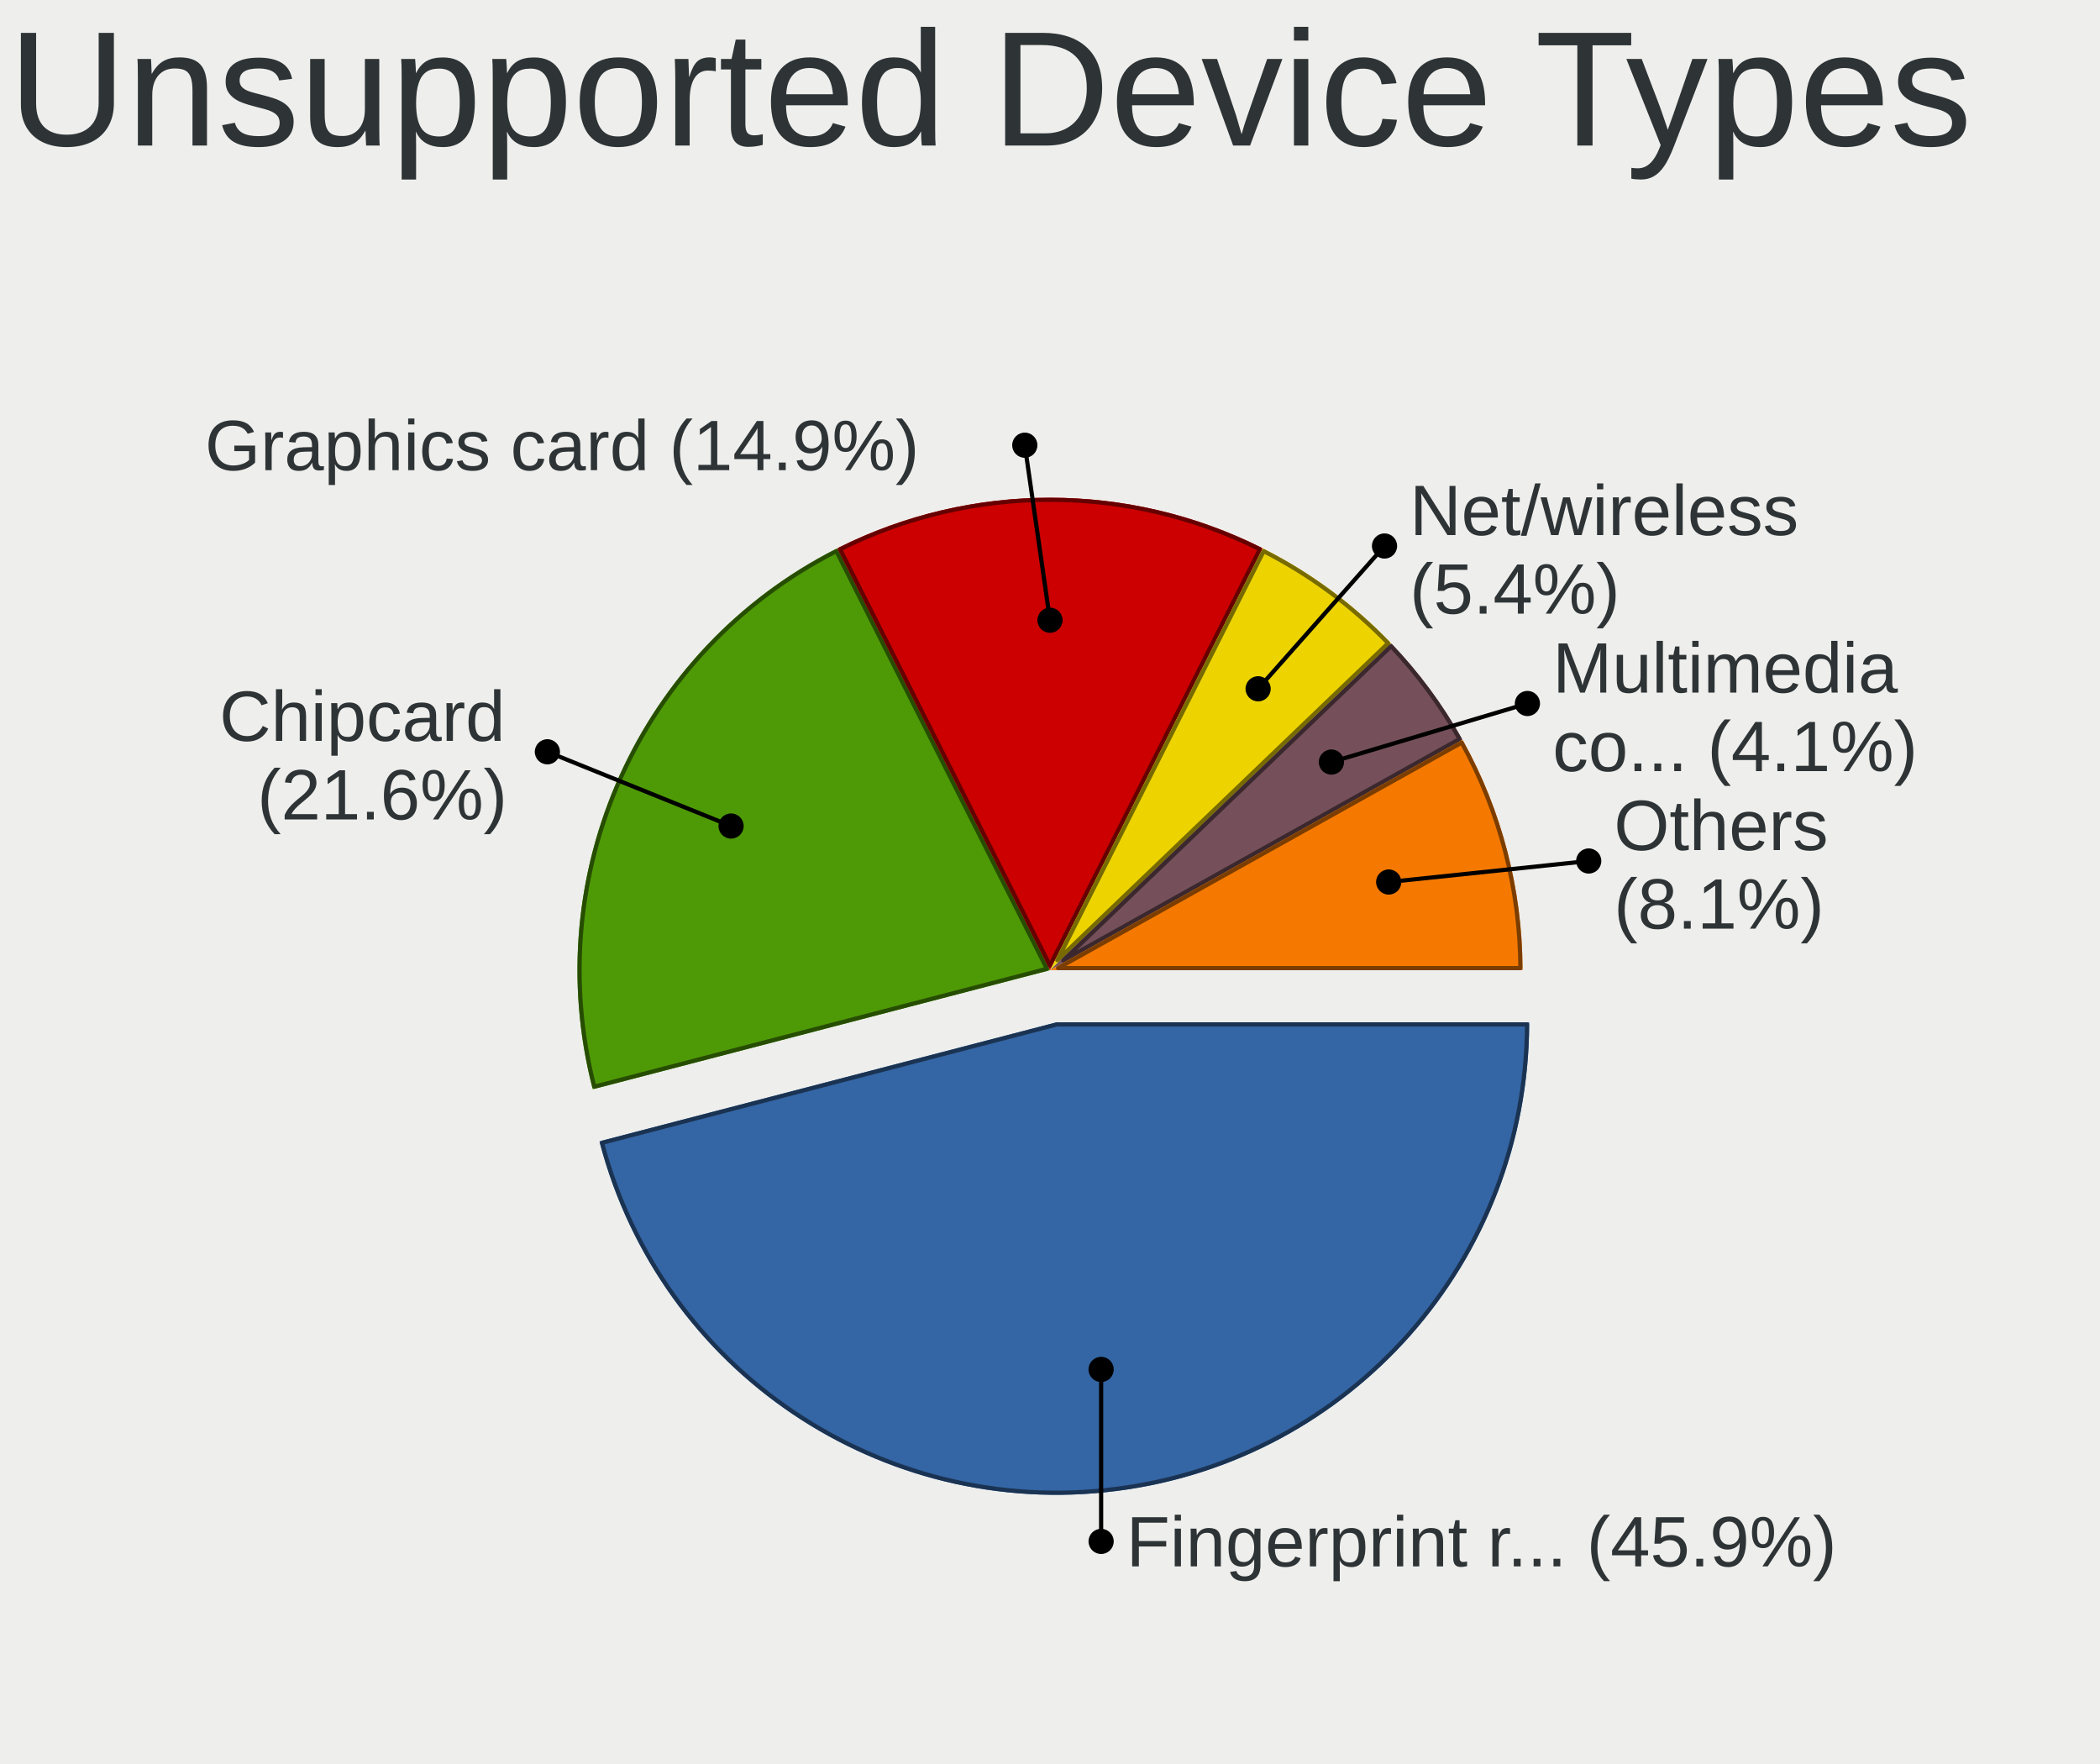
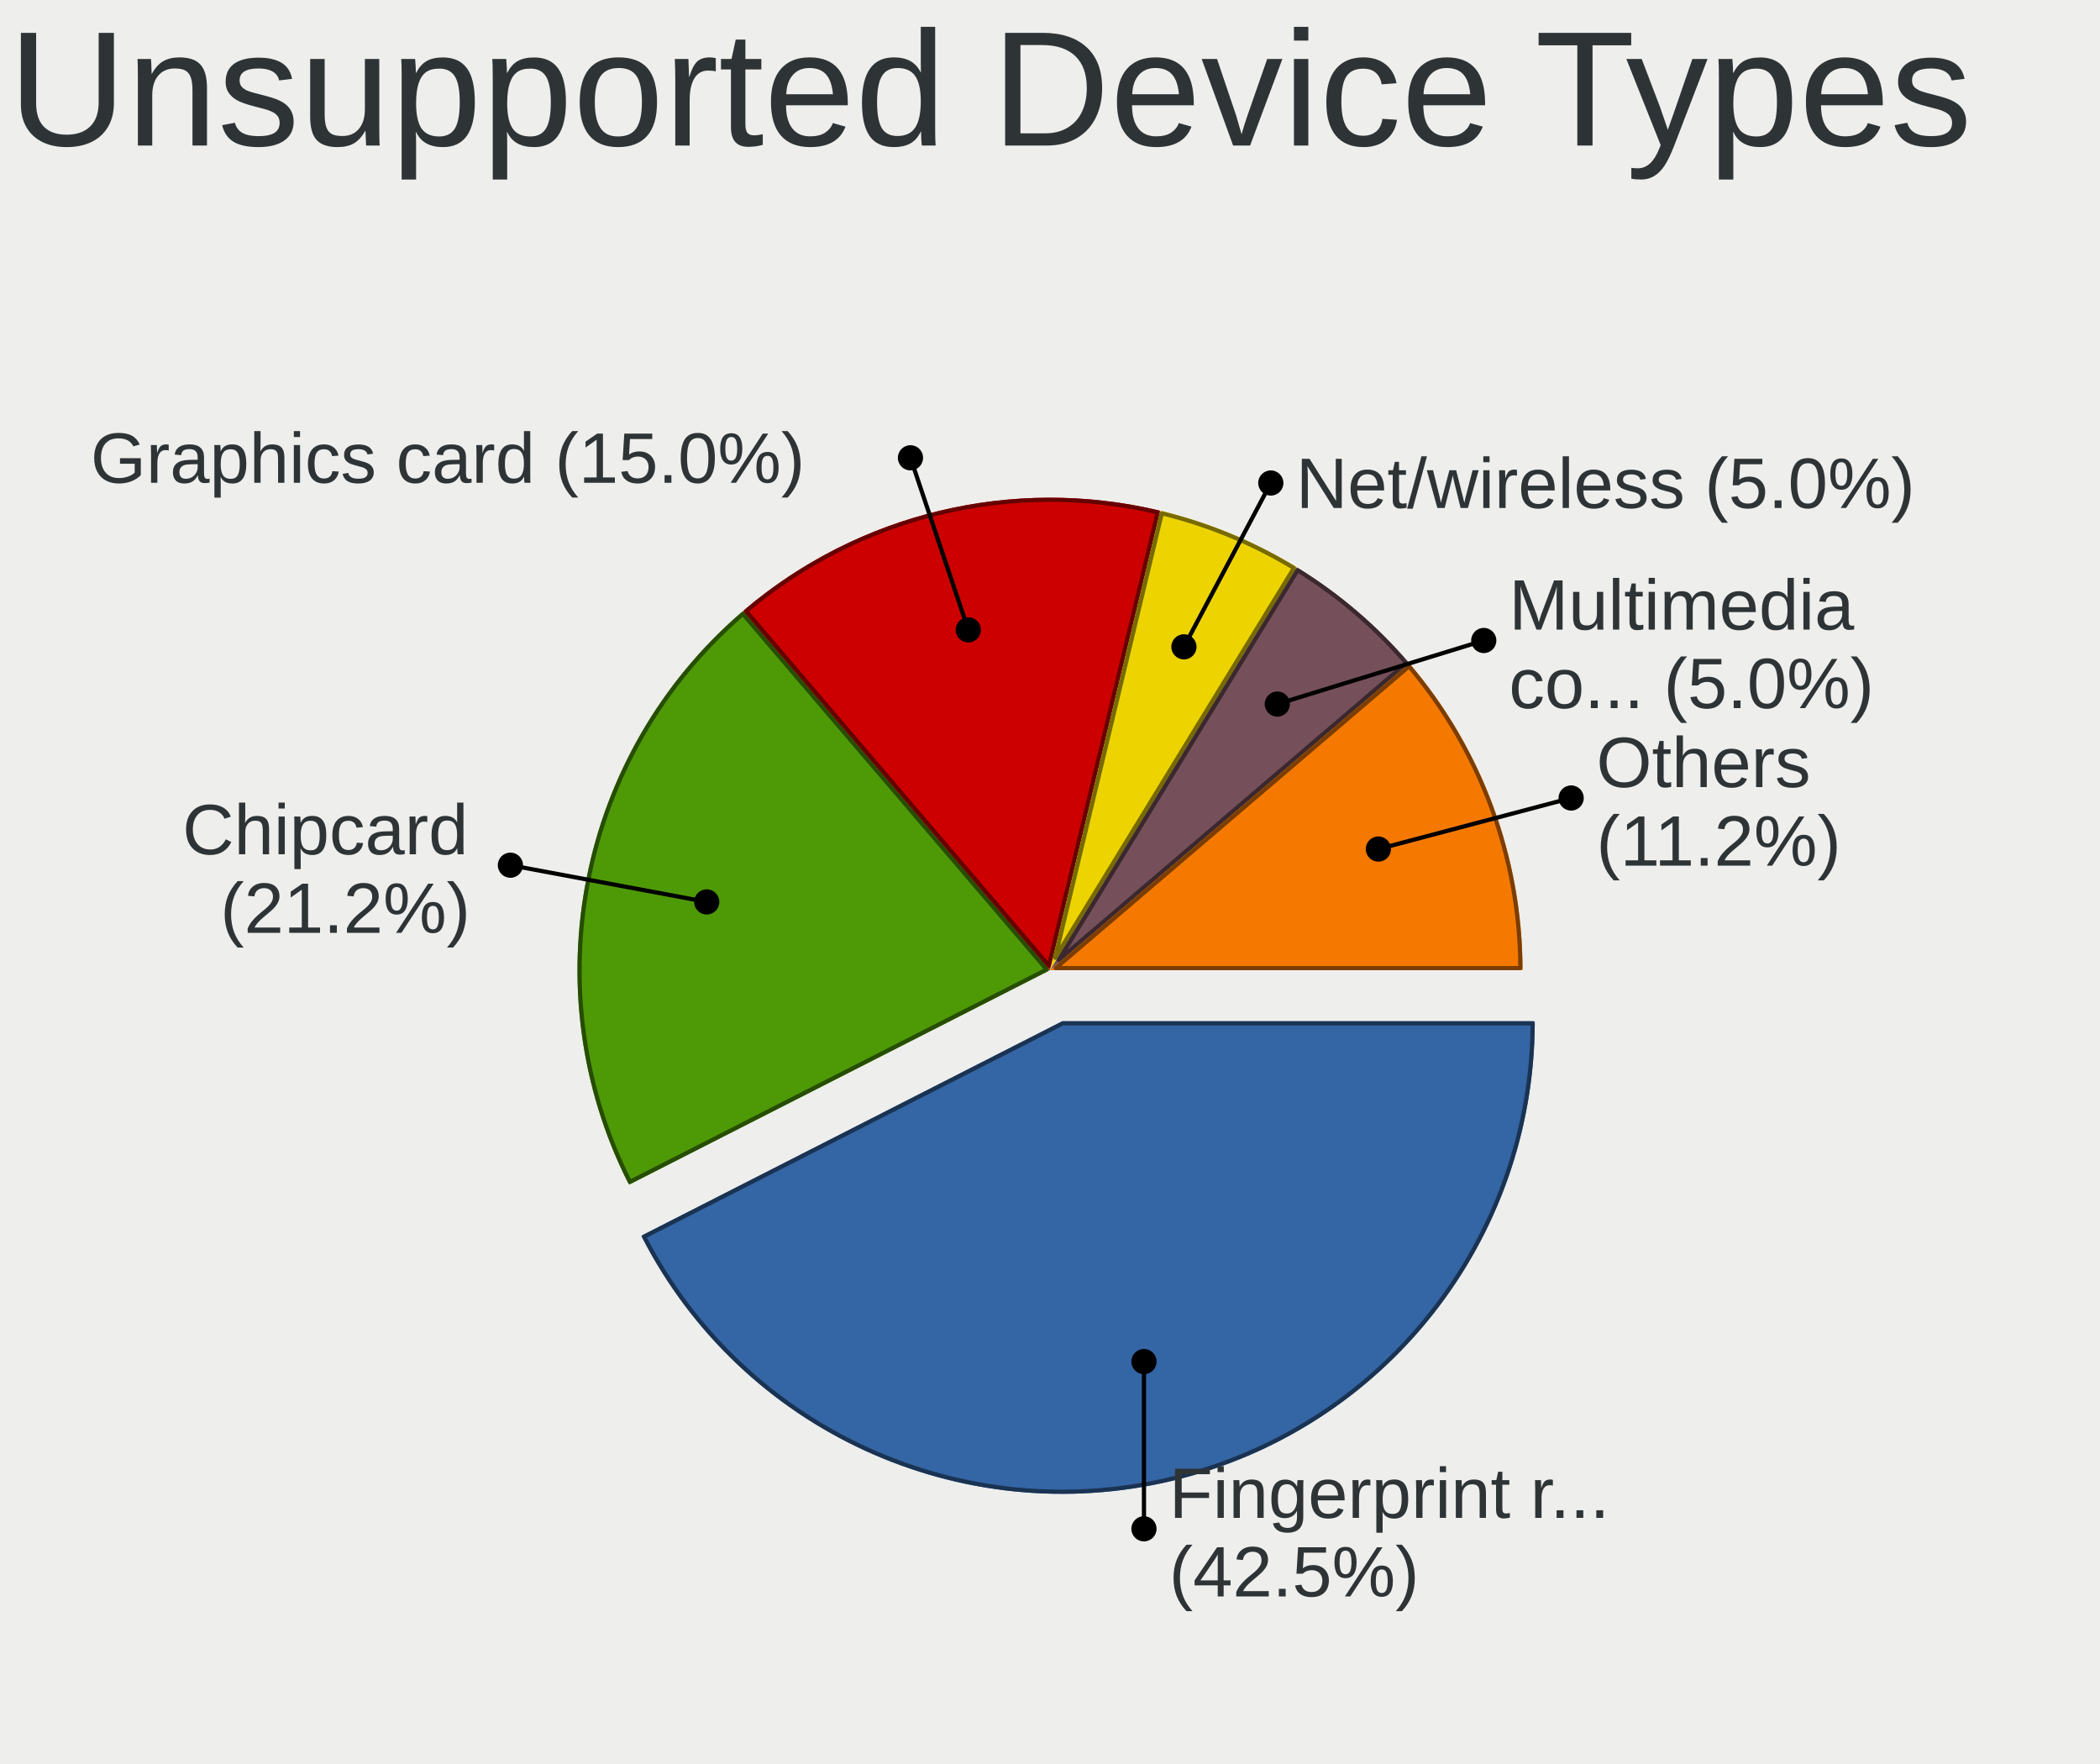
<svg xmlns="http://www.w3.org/2000/svg" width="500" height="420" version="1.0" id="ezcGraph">
  <defs />
  <g id="ezcGraphChart" color-rendering="optimizeQuality" shape-rendering="geometricPrecision" text-rendering="optimizeLegibility">
    <path d=" M 0,420 L 0,0 L 500,0 L 500,420 L 0,420 z " style="fill: #eeeeec; fill-opacity: 1.00; stroke: none;" id="ezcGraphPolygon_1" />
    <path d=" M 0,42 L 0,0 L 500,0 L 500,42 L 0,42 z " style="fill: #000000; fill-opacity: 0.00; stroke: none;" id="ezcGraphPolygon_2" />
-     <path d="M 251.59,243.40 L 364.09,243.40 A 112.50,112.50 0 0,1 142.72,271.75 z" style="fill: #3465a4; fill-opacity: 1.00; stroke: none; cursor: pointer;" id="ezcGraphCircleSector_4" />
-     <path d="M 251.65,243.90 L 363.59,243.90 A 112.00,112.00 0 0,1 143.33,272.10 z" style="fill: none; stroke: #1a3352; stroke-width: 1; stroke-opacity: 1.00; stroke-linecap: round; stroke-linejoin: round;" id="ezcGraphCircleSector_5" />
-     <path d="M 250.00,231.00 L 141.13,259.35 A 112.50,112.50 0 0,1 199.35,130.55 z" style="fill: #4e9a06; fill-opacity: 1.00; stroke: none; cursor: pointer;" id="ezcGraphCircleSector_6" />
-     <path d="M 249.27,230.67 L 141.49,258.74 A 112.00,112.00 0 0,1 199.13,131.22 z" style="fill: none; stroke: #274d03; stroke-width: 1; stroke-opacity: 1.00; stroke-linecap: round; stroke-linejoin: round;" id="ezcGraphCircleSector_7" />
-     <path d="M 250.00,231.00 L 199.35,130.55 A 112.50,112.50 0 0,1 300.65,130.55 z" style="fill: #cc0000; fill-opacity: 1.00; stroke: none; cursor: pointer;" id="ezcGraphCircleSector_8" />
-     <path d="M 250.00,229.89 L 200.02,130.77 A 112.00,112.00 0 0,1 299.98,130.77 z" style="fill: none; stroke: #660000; stroke-width: 1; stroke-opacity: 1.00; stroke-linecap: round; stroke-linejoin: round;" id="ezcGraphCircleSector_9" />
-     <path d="M 250.00,231.00 L 300.65,130.55 A 112.50,112.50 0 0,1 331.22,153.16 z" style="fill: #edd400; fill-opacity: 1.00; stroke: none; cursor: pointer;" id="ezcGraphCircleSector_10" />
-     <path d="M 251.76,228.62 L 300.87,131.22 A 112.00,112.00 0 0,1 330.51,153.14 z" style="fill: none; stroke: #776a00; stroke-width: 1; stroke-opacity: 1.00; stroke-linecap: round; stroke-linejoin: round;" id="ezcGraphCircleSector_11" />
-     <path d="M 250.00,231.00 L 331.22,153.16 A 112.50,112.50 0 0,1 348.21,176.13 z" style="fill: #75505b; fill-opacity: 1.00; stroke: none; cursor: pointer;" id="ezcGraphCircleSector_12" />
-     <path d="M 253.16,228.66 L 331.21,153.86 A 112.00,112.00 0 0,1 347.53,175.94 z" style="fill: none; stroke: #3b282e; stroke-width: 1; stroke-opacity: 1.00; stroke-linecap: round; stroke-linejoin: round;" id="ezcGraphCircleSector_13" />
-     <path d="M 250.00,231.00 L 348.21,176.13 A 112.50,112.50 0 0,1 362.50,231.00 z" style="fill: #f57900; fill-opacity: 1.00; stroke: none;" id="ezcGraphCircleSector_14" />
-     <path d="M 251.92,230.50 L 348.02,176.81 A 112.00,112.00 0 0,1 362.00,230.50 z" style="fill: none; stroke: #7b3d00; stroke-width: 1; stroke-opacity: 1.00; stroke-linecap: round; stroke-linejoin: round;" id="ezcGraphCircleSector_15" />
-     <path d=" M 250,147.667 L 244,106" style="fill: none; stroke: #000000; stroke-width: 1; stroke-opacity: 1.00; stroke-linecap: round; stroke-linejoin: round;" id="ezcGraphLine_16" />
-     <ellipse cx="250" cy="147.667" rx="3" ry="3" style="fill: #000000; fill-opacity: 1.00; stroke: none;" id="ezcGraphCircle_17" />
-     <ellipse cx="244" cy="106" rx="3" ry="3" style="fill: #000000; fill-opacity: 1.00; stroke: none;" id="ezcGraphCircle_18" />
-     <path d=" M 174.064,196.675 L 130.329,179" style="fill: none; stroke: #000000; stroke-width: 1; stroke-opacity: 1.00; stroke-linecap: round; stroke-linejoin: round;" id="ezcGraphLine_20" />
-     <ellipse cx="174.064" cy="196.675" rx="3" ry="3" style="fill: #000000; fill-opacity: 1.00; stroke: none;" id="ezcGraphCircle_21" />
-     <ellipse cx="130.329" cy="179" rx="3" ry="3" style="fill: #000000; fill-opacity: 1.00; stroke: none;" id="ezcGraphCircle_22" />
-     <path d=" M 299.553,164 L 329.648,130" style="fill: none; stroke: #000000; stroke-width: 1; stroke-opacity: 1.00; stroke-linecap: round; stroke-linejoin: round;" id="ezcGraphLine_24" />
-     <ellipse cx="299.553" cy="164" rx="3" ry="3" style="fill: #000000; fill-opacity: 1.00; stroke: none;" id="ezcGraphCircle_25" />
-     <ellipse cx="329.648" cy="130" rx="3" ry="3" style="fill: #000000; fill-opacity: 1.00; stroke: none;" id="ezcGraphCircle_26" />
-     <path d=" M 317,181.447 L 363.67,167.5" style="fill: none; stroke: #000000; stroke-width: 1; stroke-opacity: 1.00; stroke-linecap: round; stroke-linejoin: round;" id="ezcGraphLine_28" />
-     <ellipse cx="317" cy="181.447" rx="3" ry="3" style="fill: #000000; fill-opacity: 1.00; stroke: none;" id="ezcGraphCircle_29" />
-     <ellipse cx="363.67" cy="167.5" rx="3" ry="3" style="fill: #000000; fill-opacity: 1.00; stroke: none;" id="ezcGraphCircle_30" />
-     <path d=" M 330.644,210.002 L 378.266,205" style="fill: none; stroke: #000000; stroke-width: 1; stroke-opacity: 1.00; stroke-linecap: round; stroke-linejoin: round;" id="ezcGraphLine_32" />
-     <ellipse cx="330.644" cy="210.002" rx="3" ry="3" style="fill: #000000; fill-opacity: 1.00; stroke: none;" id="ezcGraphCircle_33" />
-     <ellipse cx="378.266" cy="205" rx="3" ry="3" style="fill: #000000; fill-opacity: 1.00; stroke: none;" id="ezcGraphCircle_34" />
-     <path d=" M 262.173,326.057 L 262.173,367" style="fill: none; stroke: #000000; stroke-width: 1; stroke-opacity: 1.00; stroke-linecap: round; stroke-linejoin: round;" id="ezcGraphLine_36" />
-     <ellipse cx="262.173" cy="326.057" rx="3" ry="3" style="fill: #000000; fill-opacity: 1.00; stroke: none;" id="ezcGraphCircle_37" />
-     <ellipse cx="262.173" cy="367" rx="3" ry="3" style="fill: #000000; fill-opacity: 1.00; stroke: none;" id="ezcGraphCircle_38" />
+     <path d="M 252.92,243.15 L 365.42,243.15 A 112.50,112.50 0 0,1 152.68,294.23 z" style="fill: #3465a4; fill-opacity: 1.00; stroke: none; cursor: pointer;" id="ezcGraphCircleSector_4" />
+     <path d="M 253.04,243.65 L 364.92,243.65 A 112.00,112.00 0 0,1 153.35,294.45 z" style="fill: none; stroke: #1a3352; stroke-width: 1; stroke-opacity: 1.00; stroke-linecap: round; stroke-linejoin: round;" id="ezcGraphCircleSector_5" />
+     <path d="M 250.00,231.00 L 149.76,282.07 A 112.50,112.50 0 0,1 176.94,145.45 z" style="fill: #4e9a06; fill-opacity: 1.00; stroke: none; cursor: pointer;" id="ezcGraphCircleSector_6" />
+     <path d="M 249.21,230.84 L 149.98,281.40 A 112.00,112.00 0 0,1 176.88,146.16 z" style="fill: none; stroke: #274d03; stroke-width: 1; stroke-opacity: 1.00; stroke-linecap: round; stroke-linejoin: round;" id="ezcGraphCircleSector_7" />
+     <path d="M 250.00,231.00 L 176.94,145.45 A 112.50,112.50 0 0,1 276.26,121.61 z" style="fill: #cc0000; fill-opacity: 1.00; stroke: none; cursor: pointer;" id="ezcGraphCircleSector_8" />
+     <path d="M 249.74,229.93 L 177.64,145.51 A 112.00,112.00 0 0,1 275.66,121.98 z" style="fill: none; stroke: #660000; stroke-width: 1; stroke-opacity: 1.00; stroke-linecap: round; stroke-linejoin: round;" id="ezcGraphCircleSector_9" />
+     <path d="M 250.00,231.00 L 276.26,121.61 A 112.50,112.50 0 0,1 308.78,135.08 z" style="fill: #edd400; fill-opacity: 1.00; stroke: none; cursor: pointer;" id="ezcGraphCircleSector_10" />
+     <path d="M 251.22,228.05 L 276.63,122.21 A 112.00,112.00 0 0,1 308.09,135.24 z" style="fill: none; stroke: #776a00; stroke-width: 1; stroke-opacity: 1.00; stroke-linecap: round; stroke-linejoin: round;" id="ezcGraphCircleSector_11" />
+     <path d="M 250.00,231.00 L 308.78,135.08 A 112.50,112.50 0 0,1 335.55,157.94 z" style="fill: #75505b; fill-opacity: 1.00; stroke: none; cursor: pointer;" id="ezcGraphCircleSector_12" />
+     <path d="M 252.08,228.57 L 308.95,135.77 A 112.00,112.00 0 0,1 334.84,157.88 z" style="fill: none; stroke: #3b282e; stroke-width: 1; stroke-opacity: 1.00; stroke-linecap: round; stroke-linejoin: round;" id="ezcGraphCircleSector_13" />
+     <path d="M 250.00,231.00 L 335.55,157.94 A 112.50,112.50 0 0,1 362.50,231.00 z" style="fill: #f57900; fill-opacity: 1.00; stroke: none;" id="ezcGraphCircleSector_14" />
+     <path d="M 251.36,230.50 L 335.49,158.64 A 112.00,112.00 0 0,1 362.00,230.50 z" style="fill: none; stroke: #7b3d00; stroke-width: 1; stroke-opacity: 1.00; stroke-linecap: round; stroke-linejoin: round;" id="ezcGraphCircleSector_15" />
+     <path d=" M 230.546,149.969 L 216.779,109" style="fill: none; stroke: #000000; stroke-width: 1; stroke-opacity: 1.00; stroke-linecap: round; stroke-linejoin: round;" id="ezcGraphLine_16" />
+     <ellipse cx="230.546" cy="149.969" rx="3" ry="3" style="fill: #000000; fill-opacity: 1.00; stroke: none;" id="ezcGraphCircle_17" />
+     <ellipse cx="216.779" cy="109" rx="3" ry="3" style="fill: #000000; fill-opacity: 1.00; stroke: none;" id="ezcGraphCircle_18" />
+     <path d=" M 168.268,214.743 L 121.525,206" style="fill: none; stroke: #000000; stroke-width: 1; stroke-opacity: 1.00; stroke-linecap: round; stroke-linejoin: round;" id="ezcGraphLine_20" />
+     <ellipse cx="168.268" cy="214.743" rx="3" ry="3" style="fill: #000000; fill-opacity: 1.00; stroke: none;" id="ezcGraphCircle_21" />
+     <ellipse cx="121.525" cy="206" rx="3" ry="3" style="fill: #000000; fill-opacity: 1.00; stroke: none;" id="ezcGraphCircle_22" />
+     <path d=" M 281.89,154.01 L 302.572,115" style="fill: none; stroke: #000000; stroke-width: 1; stroke-opacity: 1.00; stroke-linecap: round; stroke-linejoin: round;" id="ezcGraphLine_24" />
+     <ellipse cx="281.89" cy="154.01" rx="3" ry="3" style="fill: #000000; fill-opacity: 1.00; stroke: none;" id="ezcGraphCircle_25" />
+     <ellipse cx="302.572" cy="115" rx="3" ry="3" style="fill: #000000; fill-opacity: 1.00; stroke: none;" id="ezcGraphCircle_26" />
+     <path d=" M 304.121,167.633 L 353.277,152.5" style="fill: none; stroke: #000000; stroke-width: 1; stroke-opacity: 1.00; stroke-linecap: round; stroke-linejoin: round;" id="ezcGraphLine_28" />
+     <ellipse cx="304.121" cy="167.633" rx="3" ry="3" style="fill: #000000; fill-opacity: 1.00; stroke: none;" id="ezcGraphCircle_29" />
+     <ellipse cx="353.277" cy="152.5" rx="3" ry="3" style="fill: #000000; fill-opacity: 1.00; stroke: none;" id="ezcGraphCircle_30" />
+     <path d=" M 328.183,202.157 L 374.085,190" style="fill: none; stroke: #000000; stroke-width: 1; stroke-opacity: 1.00; stroke-linecap: round; stroke-linejoin: round;" id="ezcGraphLine_32" />
+     <ellipse cx="328.183" cy="202.157" rx="3" ry="3" style="fill: #000000; fill-opacity: 1.00; stroke: none;" id="ezcGraphCircle_33" />
+     <ellipse cx="374.085" cy="190" rx="3" ry="3" style="fill: #000000; fill-opacity: 1.00; stroke: none;" id="ezcGraphCircle_34" />
+     <path d=" M 272.372,324.185 L 272.372,364" style="fill: none; stroke: #000000; stroke-width: 1; stroke-opacity: 1.00; stroke-linecap: round; stroke-linejoin: round;" id="ezcGraphLine_36" />
+     <ellipse cx="272.372" cy="324.185" rx="3" ry="3" style="fill: #000000; fill-opacity: 1.00; stroke: none;" id="ezcGraphCircle_37" />
+     <ellipse cx="272.372" cy="364" rx="3" ry="3" style="fill: #000000; fill-opacity: 1.00; stroke: none;" id="ezcGraphCircle_38" />
    <g id="ezcGraphTextBox_3">
      <path d=" M 1.46,41.5 L 1.46,1 L 499.04,1 L 499.04,41.5 L 1.46,41.5 z " style="fill: #ffffff; fill-opacity: 0.00; stroke: none;" id="ezcGraphPolygon_40" />
      <text id="ezcGraphTextBox_3_text" x="1.96" text-length="496.08px" y="34.65" style="font-size: 39px; font-family: 'Arial'; fill: #2e3436; fill-opacity: 1.00; stroke: none;">Unsupported Device Types</text>
    </g>
    <g id="ezcGraphTextBox_19" style=" cursor: pointer;">
-       <path d=" M 48.29,115.5 L 48.29,97 L 239,97 L 239,115.5 L 48.29,115.5 z " style="fill: #ffffff; fill-opacity: 0.00; stroke: none;" id="ezcGraphPolygon_41" />
-       <text id="ezcGraphTextBox_19_text" x="48.79" text-length="189.21px" y="111.95" style="font-size: 17px; font-family: 'Arial'; fill: #2e3436; fill-opacity: 1.00; stroke: none;">Graphics card (14.9%)</text>
+       <path d=" M 21.069,118.5 L 21.069,100 L 211.779,100 L 211.779,118.5 L 21.069,118.5 z " style="fill: #ffffff; fill-opacity: 0.00; stroke: none;" id="ezcGraphPolygon_41" />
+       <text id="ezcGraphTextBox_19_text" x="21.569" text-length="189.21px" y="114.95" style="font-size: 17px; font-family: 'Arial'; fill: #2e3436; fill-opacity: 1.00; stroke: none;">Graphics card (15.0%)</text>
    </g>
    <g id="ezcGraphTextBox_23" style=" cursor: pointer;">
-       <path d=" M 51.749,197.05 L 51.749,161.45 L 125.329,161.45 L 125.329,197.05 L 51.749,197.05 z " style="fill: #ffffff; fill-opacity: 0.00; stroke: none;" id="ezcGraphPolygon_42" />
-       <text id="ezcGraphTextBox_23_text" x="52.249" text-length="72.08px" y="176.4" style="font-size: 17px; font-family: 'Arial'; fill: #2e3436; fill-opacity: 1.00; stroke: none;">Chipcard</text>
-       <text id="ezcGraphTextBox_23_text" x="61.259" text-length="63.07px" y="195.1" style="font-size: 17px; font-family: 'Arial'; fill: #2e3436; fill-opacity: 1.00; stroke: none;">(21.6%)</text>
+       <path d=" M 42.946,224.05 L 42.946,188.45 L 116.525,188.45 L 116.525,224.05 L 42.946,224.05 z " style="fill: #ffffff; fill-opacity: 0.00; stroke: none;" id="ezcGraphPolygon_42" />
+       <text id="ezcGraphTextBox_23_text" x="43.446" text-length="72.08px" y="203.4" style="font-size: 17px; font-family: 'Arial'; fill: #2e3436; fill-opacity: 1.00; stroke: none;">Chipcard</text>
+       <text id="ezcGraphTextBox_23_text" x="52.456" text-length="63.07px" y="222.1" style="font-size: 17px; font-family: 'Arial'; fill: #2e3436; fill-opacity: 1.00; stroke: none;">(21.2%)</text>
    </g>
    <g id="ezcGraphTextBox_27" style=" cursor: pointer;">
-       <path d=" M 335.148,148.05 L 335.148,112.45 L 444.768,112.45 L 444.768,148.05 L 335.148,148.05 z " style="fill: #ffffff; fill-opacity: 0.00; stroke: none;" id="ezcGraphPolygon_43" />
-       <text id="ezcGraphTextBox_27_text" x="335.648" text-length="108.12px" y="127.4" style="font-size: 17px; font-family: 'Arial'; fill: #2e3436; fill-opacity: 1.00; stroke: none;">Net/wireless</text>
-       <text id="ezcGraphTextBox_27_text" x="335.648" text-length="54.06px" y="146.1" style="font-size: 17px; font-family: 'Arial'; fill: #2e3436; fill-opacity: 1.00; stroke: none;">(5.4%)</text>
+       <path d=" M 308.072,124.5 L 308.072,106 L 480.762,106 L 480.762,124.5 L 308.072,124.5 z " style="fill: #ffffff; fill-opacity: 0.00; stroke: none;" id="ezcGraphPolygon_43" />
+       <text id="ezcGraphTextBox_27_text" x="308.572" text-length="171.19px" y="120.95" style="font-size: 17px; font-family: 'Arial'; fill: #2e3436; fill-opacity: 1.00; stroke: none;">Net/wireless (5.0%)</text>
    </g>
    <g id="ezcGraphTextBox_31" style=" cursor: pointer;">
-       <path d=" M 369.17,185.55 L 369.17,149.95 L 478.79,149.95 L 478.79,185.55 L 369.17,185.55 z " style="fill: #ffffff; fill-opacity: 0.00; stroke: none;" id="ezcGraphPolygon_44" />
-       <text id="ezcGraphTextBox_31_text" x="369.67" text-length="90.1px" y="164.9" style="font-size: 17px; font-family: 'Arial'; fill: #2e3436; fill-opacity: 1.00; stroke: none;">Multimedia</text>
-       <text id="ezcGraphTextBox_31_text" x="369.67" text-length="108.12px" y="183.6" style="font-size: 17px; font-family: 'Arial'; fill: #2e3436; fill-opacity: 1.00; stroke: none;">co... (4.1%)</text>
+       <path d=" M 358.777,170.55 L 358.777,134.95 L 468.397,134.95 L 468.397,170.55 L 358.777,170.55 z " style="fill: #ffffff; fill-opacity: 0.00; stroke: none;" id="ezcGraphPolygon_44" />
+       <text id="ezcGraphTextBox_31_text" x="359.277" text-length="90.1px" y="149.9" style="font-size: 17px; font-family: 'Arial'; fill: #2e3436; fill-opacity: 1.00; stroke: none;">Multimedia</text>
+       <text id="ezcGraphTextBox_31_text" x="359.277" text-length="108.12px" y="168.6" style="font-size: 17px; font-family: 'Arial'; fill: #2e3436; fill-opacity: 1.00; stroke: none;">co... (5.0%)</text>
    </g>
    <g id="ezcGraphTextBox_35">
-       <path d=" M 383.766,223.05 L 383.766,187.45 L 439.326,187.45 L 439.326,223.05 L 383.766,223.05 z " style="fill: #ffffff; fill-opacity: 0.00; stroke: none;" id="ezcGraphPolygon_45" />
-       <text id="ezcGraphTextBox_35_text" x="384.266" text-length="54.06px" y="202.4" style="font-size: 17px; font-family: 'Arial'; fill: #2e3436; fill-opacity: 1.00; stroke: none;">Others</text>
-       <text id="ezcGraphTextBox_35_text" x="384.266" text-length="54.06px" y="221.1" style="font-size: 17px; font-family: 'Arial'; fill: #2e3436; fill-opacity: 1.00; stroke: none;">(8.1%)</text>
+       <path d=" M 379.585,208.05 L 379.585,172.45 L 444.155,172.45 L 444.155,208.05 L 379.585,208.05 z " style="fill: #ffffff; fill-opacity: 0.00; stroke: none;" id="ezcGraphPolygon_45" />
+       <text id="ezcGraphTextBox_35_text" x="380.085" text-length="54.06px" y="187.4" style="font-size: 17px; font-family: 'Arial'; fill: #2e3436; fill-opacity: 1.00; stroke: none;">Others</text>
+       <text id="ezcGraphTextBox_35_text" x="380.085" text-length="63.07px" y="206.1" style="font-size: 17px; font-family: 'Arial'; fill: #2e3436; fill-opacity: 1.00; stroke: none;">(11.2%)</text>
    </g>
    <g id="ezcGraphTextBox_39" style=" cursor: pointer;">
-       <path d=" M 267.673,376.5 L 267.673,358 L 485.413,358 L 485.413,376.5 L 267.673,376.5 z " style="fill: #ffffff; fill-opacity: 0.00; stroke: none;" id="ezcGraphPolygon_46" />
-       <text id="ezcGraphTextBox_39_text" x="268.173" text-length="216.24px" y="372.95" style="font-size: 17px; font-family: 'Arial'; fill: #2e3436; fill-opacity: 1.00; stroke: none;">Fingerprint r... (45.9%)</text>
+       <path d=" M 277.872,382.05 L 277.872,346.45 L 423.532,346.45 L 423.532,382.05 L 277.872,382.05 z " style="fill: #ffffff; fill-opacity: 0.00; stroke: none;" id="ezcGraphPolygon_46" />
+       <text id="ezcGraphTextBox_39_text" x="278.372" text-length="144.16px" y="361.4" style="font-size: 17px; font-family: 'Arial'; fill: #2e3436; fill-opacity: 1.00; stroke: none;">Fingerprint r...</text>
+       <text id="ezcGraphTextBox_39_text" x="278.372" text-length="63.07px" y="380.1" style="font-size: 17px; font-family: 'Arial'; fill: #2e3436; fill-opacity: 1.00; stroke: none;">(42.5%)</text>
    </g>
  </g>
</svg>
